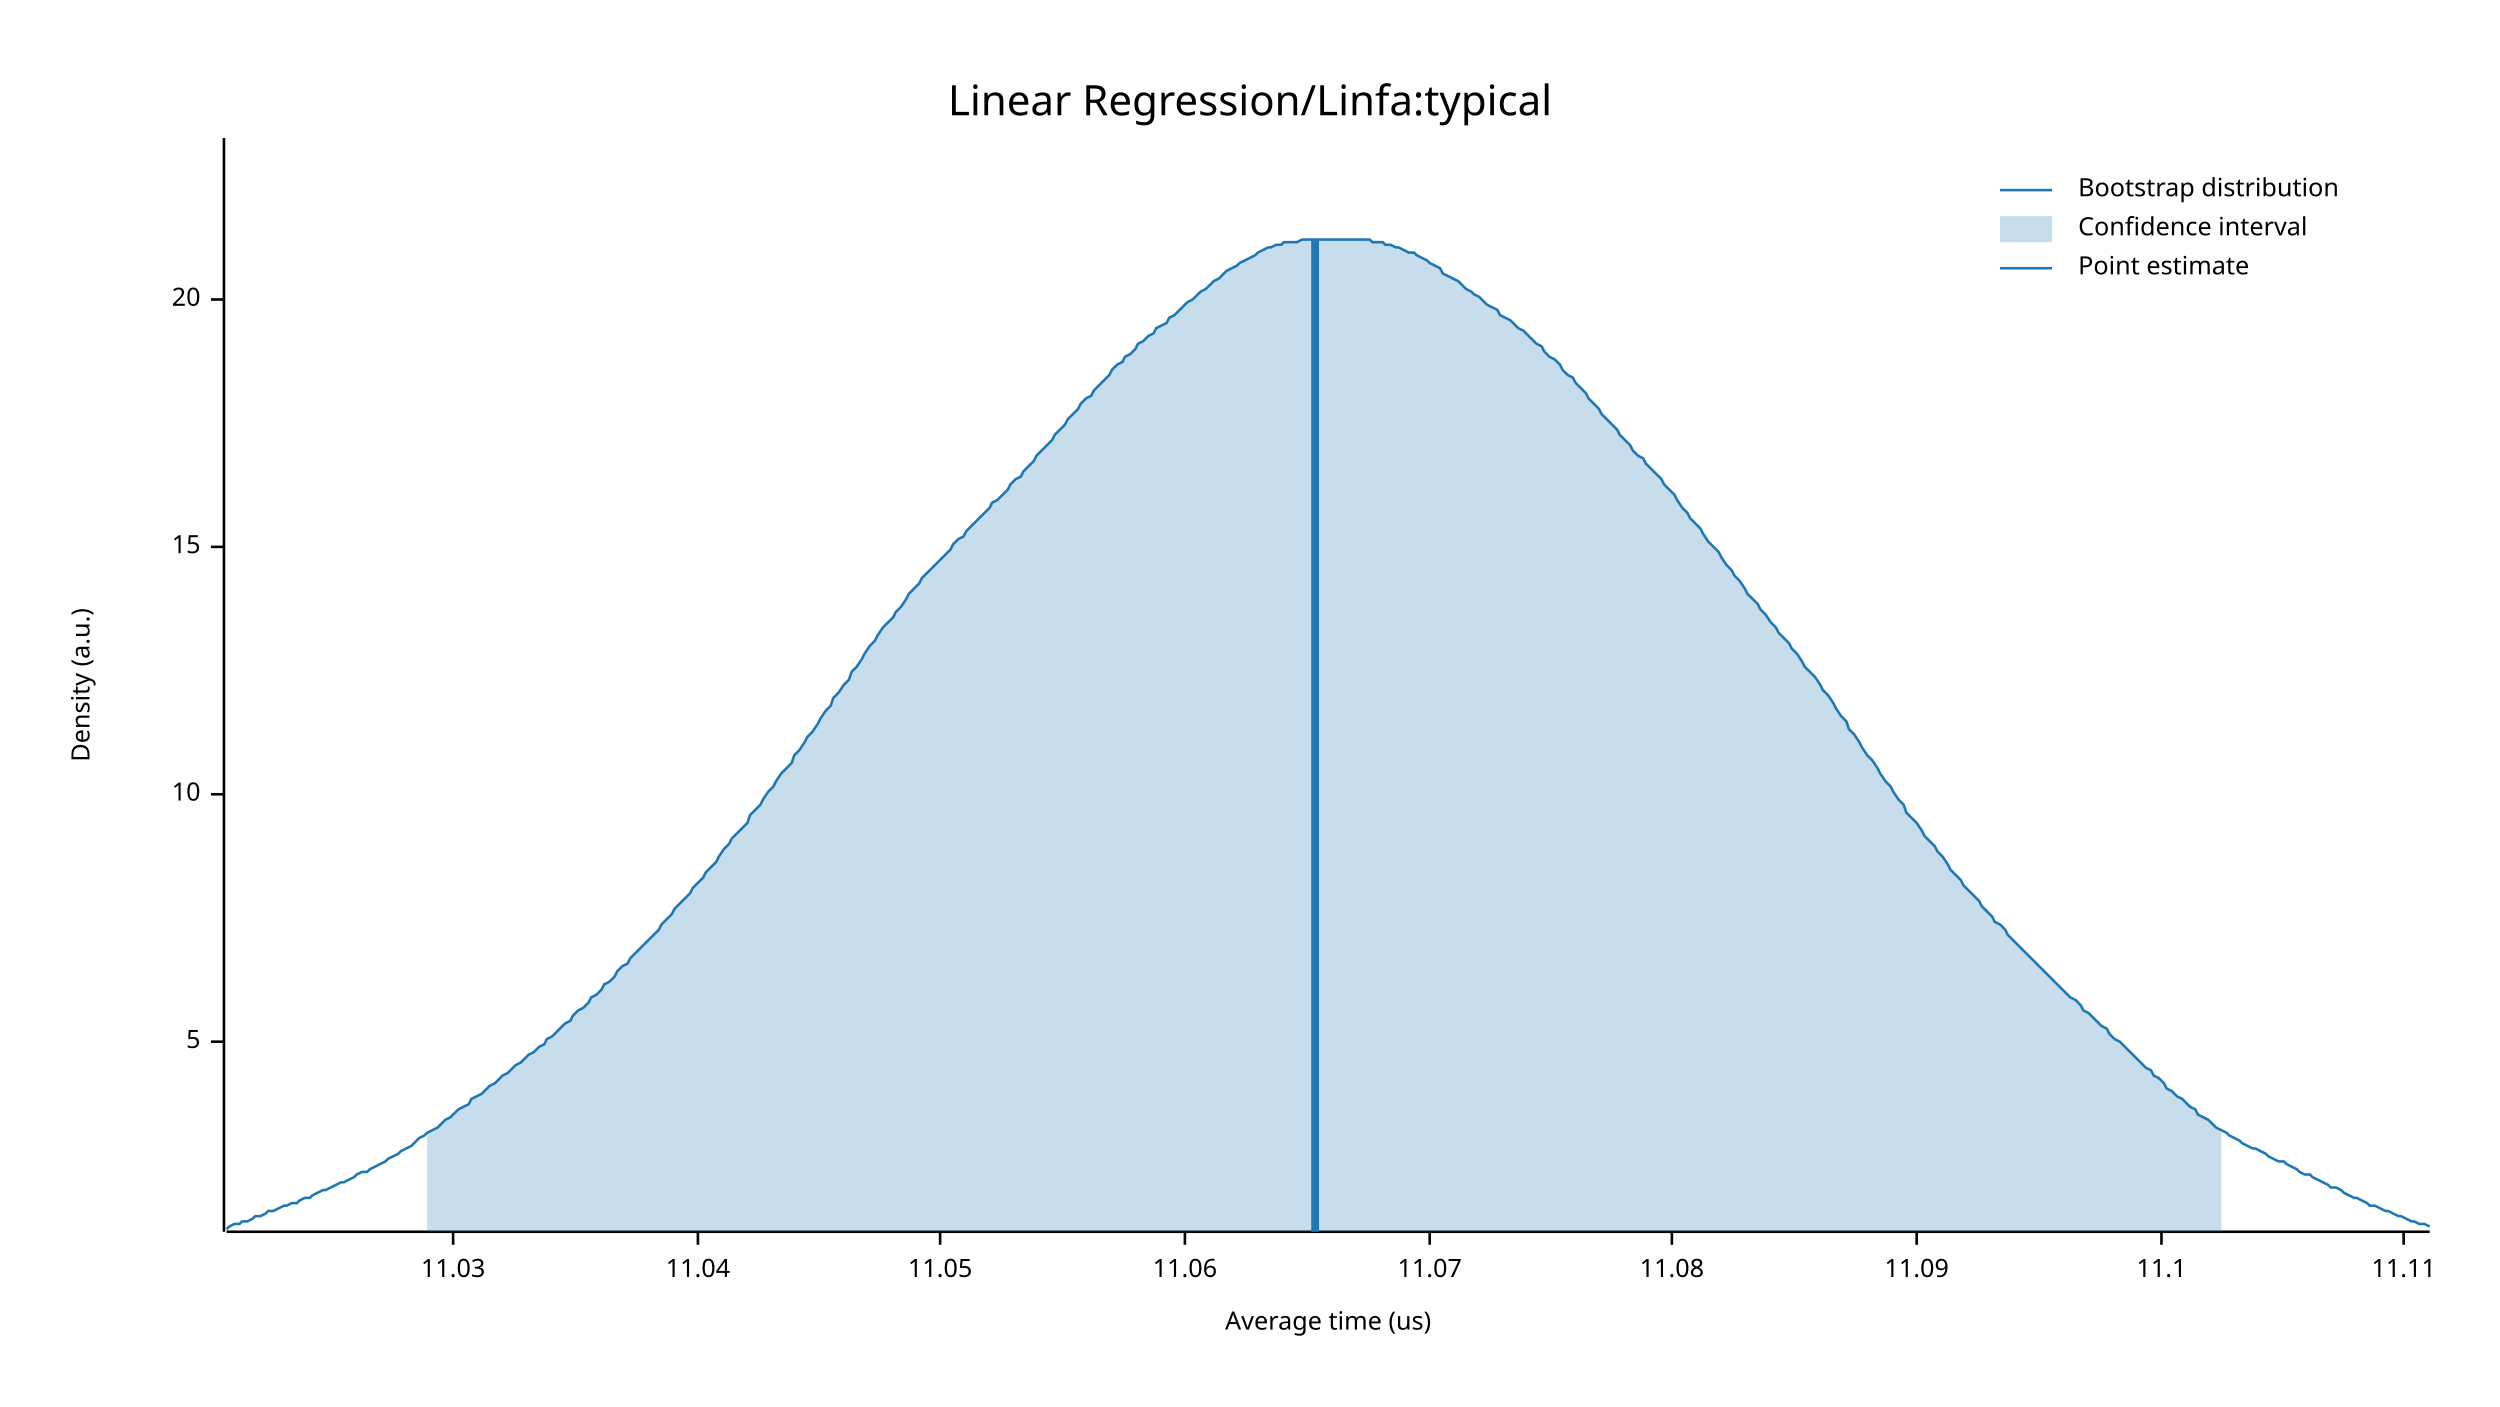
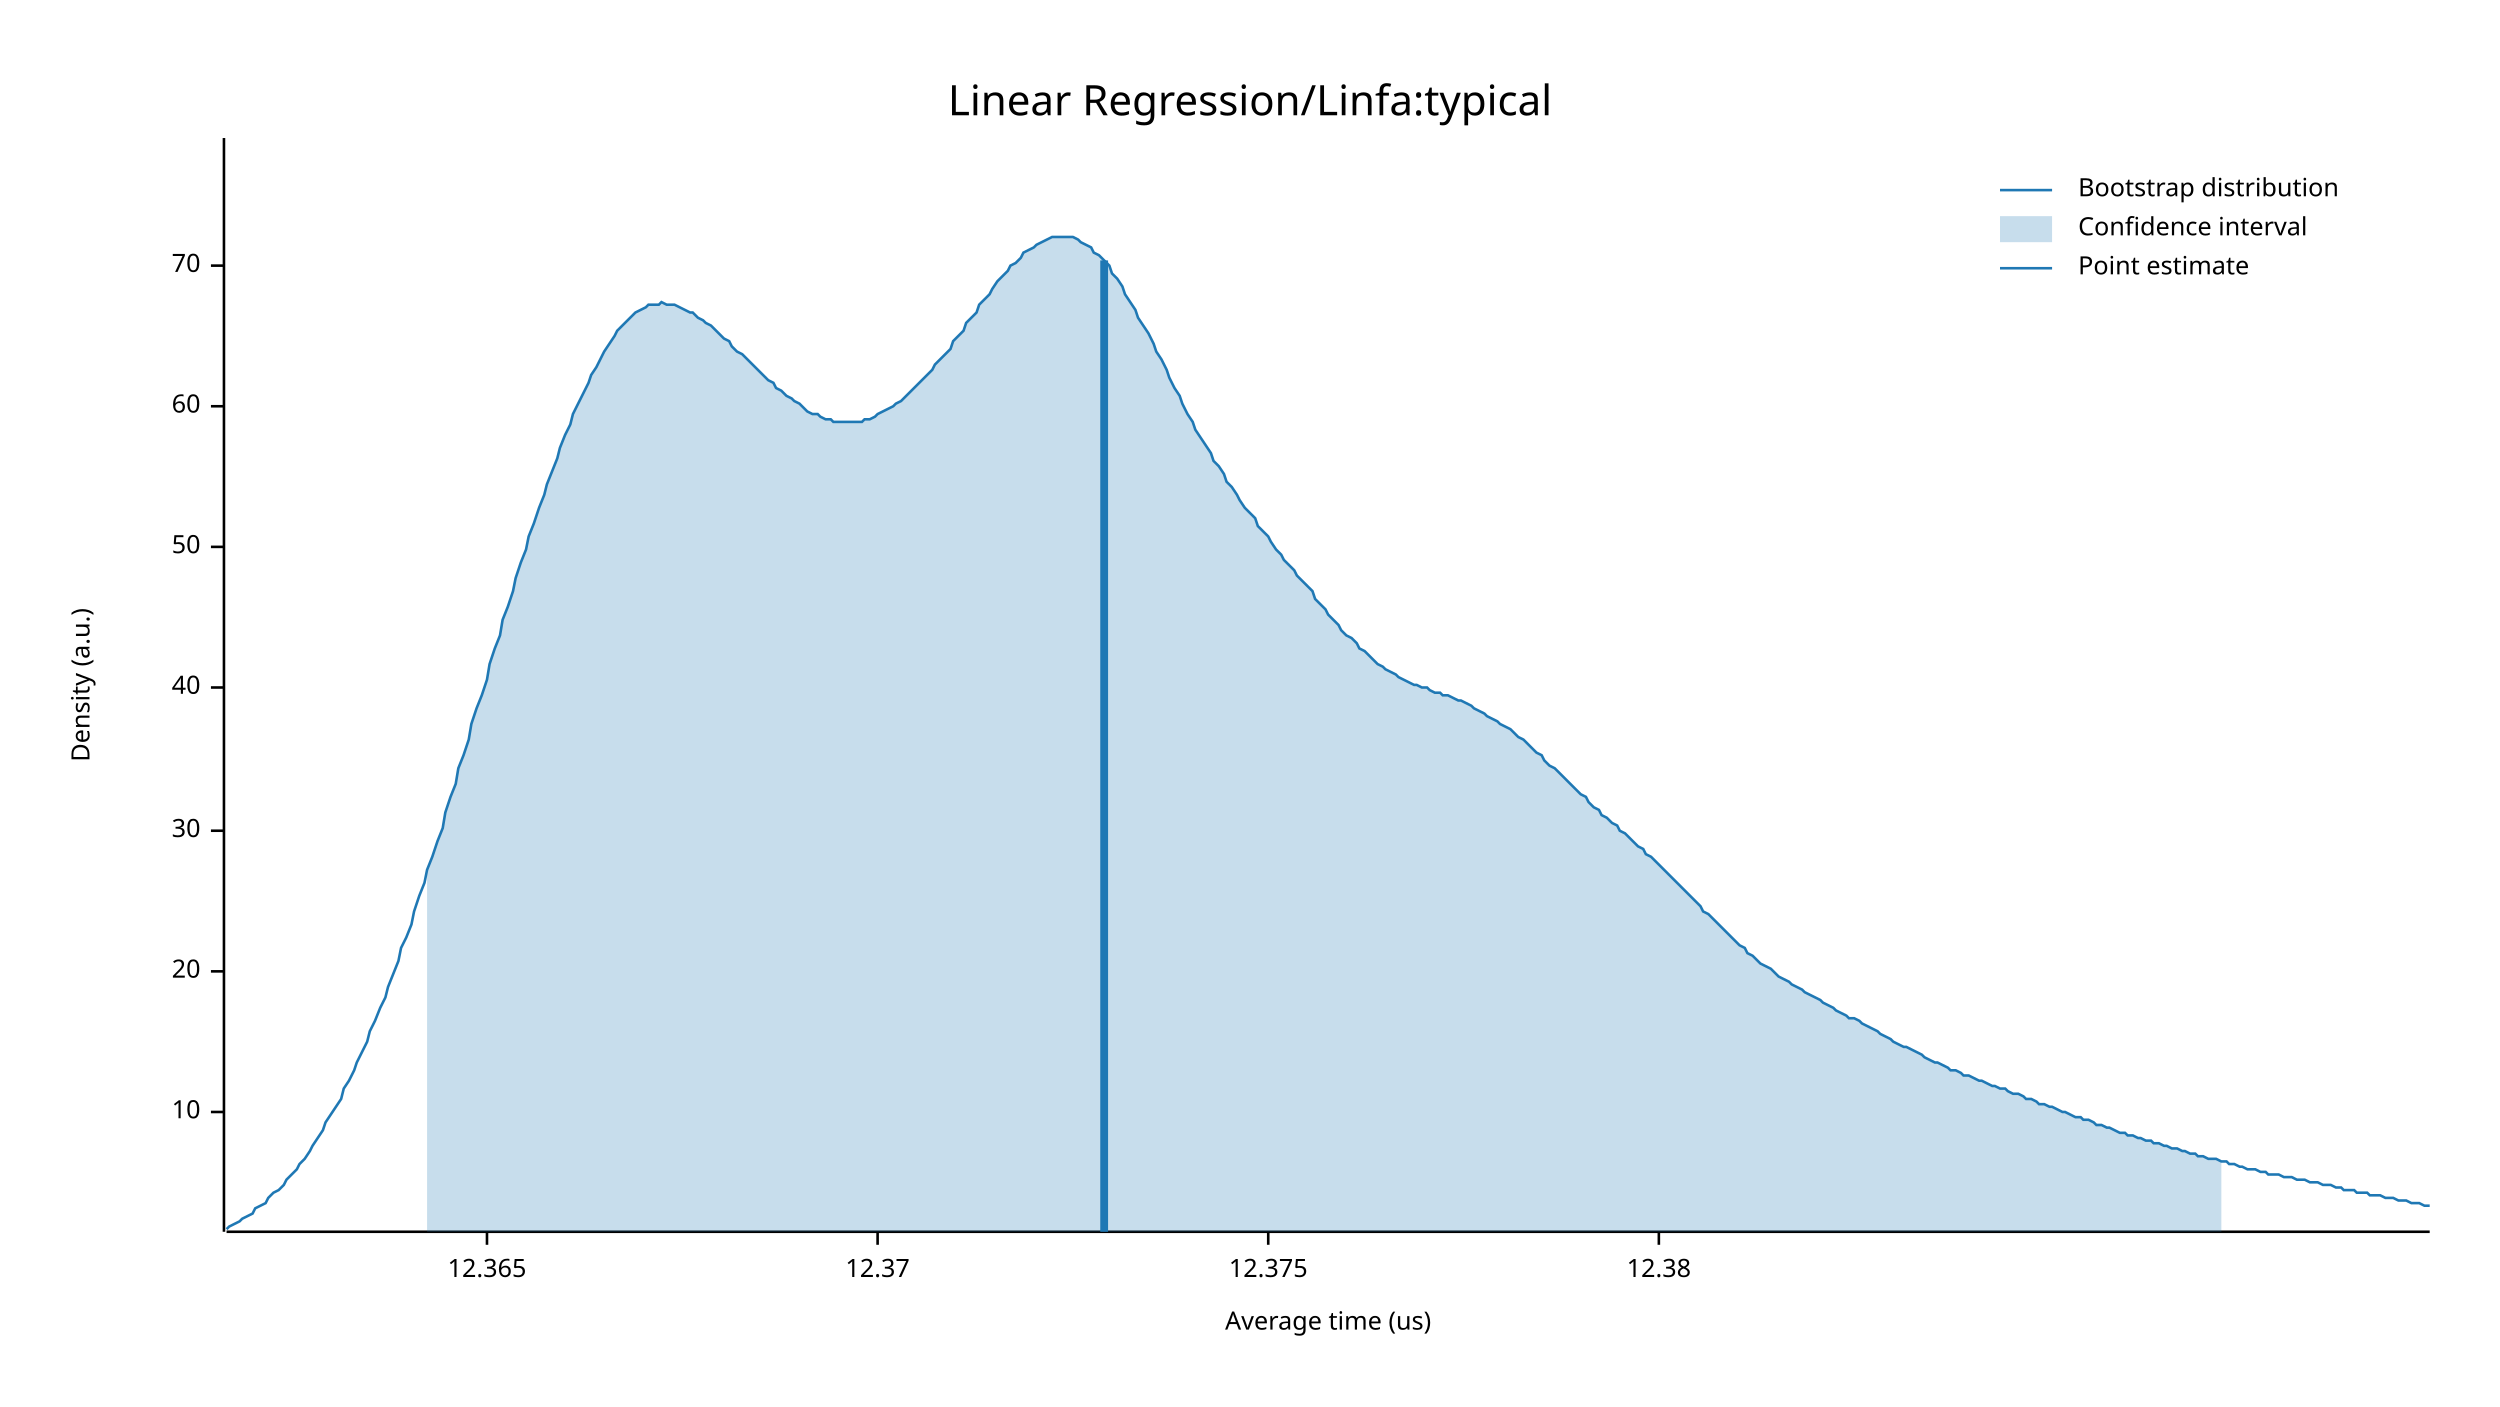
<svg xmlns="http://www.w3.org/2000/svg" width="960" height="540" viewBox="0 0 960 540">
  <text x="480" y="32" dy="0.76em" text-anchor="middle" font-family="sans-serif" font-size="16.129" opacity="1" fill="#000000">
Linear Regression/Linfa:typical
</text>
  <text x="27" y="263" dy="0.76em" text-anchor="middle" font-family="sans-serif" font-size="9.677" opacity="1" fill="#000000" transform="rotate(270, 27, 263)">
Density (a.u.)
</text>
  <text x="510" y="513" dy="-0.5ex" text-anchor="middle" font-family="sans-serif" font-size="9.677" opacity="1" fill="#000000">
Average time (us)
</text>
  <polyline fill="none" opacity="1" stroke="#000000" stroke-width="1" points="86,53 86,473 " />
-   <text x="77" y="400" dy="0.5ex" text-anchor="end" font-family="sans-serif" font-size="9.677" opacity="1" fill="#000000">
- 5
- </text>
-   <polyline fill="none" opacity="1" stroke="#000000" stroke-width="1" points="81,400 86,400 " />
-   <text x="77" y="305" dy="0.5ex" text-anchor="end" font-family="sans-serif" font-size="9.677" opacity="1" fill="#000000">
+   <text x="77" y="427" dy="0.5ex" text-anchor="end" font-family="sans-serif" font-size="9.677" opacity="1" fill="#000000">
10
</text>
-   <polyline fill="none" opacity="1" stroke="#000000" stroke-width="1" points="81,305 86,305 " />
+   <polyline fill="none" opacity="1" stroke="#000000" stroke-width="1" points="81,427 86,427 " />
+   <text x="77" y="373" dy="0.5ex" text-anchor="end" font-family="sans-serif" font-size="9.677" opacity="1" fill="#000000">
+ 20
+ </text>
+   <polyline fill="none" opacity="1" stroke="#000000" stroke-width="1" points="81,373 86,373 " />
+   <text x="77" y="319" dy="0.5ex" text-anchor="end" font-family="sans-serif" font-size="9.677" opacity="1" fill="#000000">
+ 30
+ </text>
+   <polyline fill="none" opacity="1" stroke="#000000" stroke-width="1" points="81,319 86,319 " />
+   <text x="77" y="264" dy="0.5ex" text-anchor="end" font-family="sans-serif" font-size="9.677" opacity="1" fill="#000000">
+ 40
+ </text>
+   <polyline fill="none" opacity="1" stroke="#000000" stroke-width="1" points="81,264 86,264 " />
  <text x="77" y="210" dy="0.5ex" text-anchor="end" font-family="sans-serif" font-size="9.677" opacity="1" fill="#000000">
- 15
+ 50
</text>
  <polyline fill="none" opacity="1" stroke="#000000" stroke-width="1" points="81,210 86,210 " />
-   <text x="77" y="115" dy="0.5ex" text-anchor="end" font-family="sans-serif" font-size="9.677" opacity="1" fill="#000000">
- 20
+   <text x="77" y="156" dy="0.5ex" text-anchor="end" font-family="sans-serif" font-size="9.677" opacity="1" fill="#000000">
+ 60
</text>
-   <polyline fill="none" opacity="1" stroke="#000000" stroke-width="1" points="81,115 86,115 " />
+   <polyline fill="none" opacity="1" stroke="#000000" stroke-width="1" points="81,156 86,156 " />
+   <text x="77" y="102" dy="0.5ex" text-anchor="end" font-family="sans-serif" font-size="9.677" opacity="1" fill="#000000">
+ 70
+ </text>
+   <polyline fill="none" opacity="1" stroke="#000000" stroke-width="1" points="81,102 86,102 " />
  <polyline fill="none" opacity="1" stroke="#000000" stroke-width="1" points="87,473 933,473 " />
-   <text x="174" y="483" dy="0.76em" text-anchor="middle" font-family="sans-serif" font-size="9.677" opacity="1" fill="#000000">
- 11.03
+   <text x="187" y="483" dy="0.76em" text-anchor="middle" font-family="sans-serif" font-size="9.677" opacity="1" fill="#000000">
+ 12.365
</text>
-   <polyline fill="none" opacity="1" stroke="#000000" stroke-width="1" points="174,473 174,478 " />
-   <text x="268" y="483" dy="0.76em" text-anchor="middle" font-family="sans-serif" font-size="9.677" opacity="1" fill="#000000">
- 11.04
+   <polyline fill="none" opacity="1" stroke="#000000" stroke-width="1" points="187,473 187,478 " />
+   <text x="337" y="483" dy="0.76em" text-anchor="middle" font-family="sans-serif" font-size="9.677" opacity="1" fill="#000000">
+ 12.37
</text>
-   <polyline fill="none" opacity="1" stroke="#000000" stroke-width="1" points="268,473 268,478 " />
-   <text x="361" y="483" dy="0.76em" text-anchor="middle" font-family="sans-serif" font-size="9.677" opacity="1" fill="#000000">
- 11.05
+   <polyline fill="none" opacity="1" stroke="#000000" stroke-width="1" points="337,473 337,478 " />
+   <text x="487" y="483" dy="0.76em" text-anchor="middle" font-family="sans-serif" font-size="9.677" opacity="1" fill="#000000">
+ 12.375
</text>
-   <polyline fill="none" opacity="1" stroke="#000000" stroke-width="1" points="361,473 361,478 " />
-   <text x="455" y="483" dy="0.76em" text-anchor="middle" font-family="sans-serif" font-size="9.677" opacity="1" fill="#000000">
- 11.06
+   <polyline fill="none" opacity="1" stroke="#000000" stroke-width="1" points="487,473 487,478 " />
+   <text x="637" y="483" dy="0.76em" text-anchor="middle" font-family="sans-serif" font-size="9.677" opacity="1" fill="#000000">
+ 12.38
</text>
-   <polyline fill="none" opacity="1" stroke="#000000" stroke-width="1" points="455,473 455,478 " />
-   <text x="549" y="483" dy="0.76em" text-anchor="middle" font-family="sans-serif" font-size="9.677" opacity="1" fill="#000000">
- 11.07
- </text>
-   <polyline fill="none" opacity="1" stroke="#000000" stroke-width="1" points="549,473 549,478 " />
-   <text x="642" y="483" dy="0.76em" text-anchor="middle" font-family="sans-serif" font-size="9.677" opacity="1" fill="#000000">
- 11.08
- </text>
-   <polyline fill="none" opacity="1" stroke="#000000" stroke-width="1" points="642,473 642,478 " />
-   <text x="736" y="483" dy="0.76em" text-anchor="middle" font-family="sans-serif" font-size="9.677" opacity="1" fill="#000000">
- 11.09
- </text>
-   <polyline fill="none" opacity="1" stroke="#000000" stroke-width="1" points="736,473 736,478 " />
-   <text x="830" y="483" dy="0.76em" text-anchor="middle" font-family="sans-serif" font-size="9.677" opacity="1" fill="#000000">
- 11.1
- </text>
-   <polyline fill="none" opacity="1" stroke="#000000" stroke-width="1" points="830,473 830,478 " />
-   <text x="923" y="483" dy="0.76em" text-anchor="middle" font-family="sans-serif" font-size="9.677" opacity="1" fill="#000000">
- 11.11
- </text>
-   <polyline fill="none" opacity="1" stroke="#000000" stroke-width="1" points="923,473 923,478 " />
-   <polyline fill="none" opacity="1" stroke="#1F78B4" stroke-width="1" points="87,472 88,471 90,470 92,470 93,469 95,469 97,468 98,467 100,467 102,466 103,465 105,465 107,464 109,463 110,463 112,462 114,462 115,461 117,460 119,460 120,459 122,458 124,457 125,457 127,456 129,455 131,454 132,454 134,453 136,452 137,451 139,450 141,450 142,449 144,448 146,447 148,446 149,445 151,444 153,443 154,442 156,441 158,440 159,439 161,437 163,436 164,435 166,434 168,433 170,431 171,430 173,429 175,427 176,426 178,425 180,424 181,422 183,421 185,420 187,418 188,417 190,416 192,414 193,413 195,412 197,410 198,409 200,408 202,406 203,405 205,404 207,402 209,401 210,399 212,398 214,396 215,395 217,393 219,392 220,390 222,388 224,387 226,385 227,383 229,382 231,380 232,378 234,377 236,375 237,373 239,371 241,370 242,368 244,366 246,364 248,362 249,361 251,359 253,357 254,355 256,353 258,351 259,349 261,347 263,345 265,343 266,341 268,339 270,337 271,335 273,333 275,331 276,329 278,326 280,324 281,322 283,320 285,318 287,316 288,313 290,311 292,309 293,307 295,304 297,302 298,300 300,297 302,295 304,293 305,290 307,288 309,285 310,283 312,281 314,278 315,276 317,273 319,271 320,268 322,266 324,263 326,261 327,258 329,256 331,253 332,251 334,248 336,246 337,244 339,241 341,239 343,237 344,235 346,233 348,230 349,228 351,226 353,224 354,222 356,220 358,218 359,217 361,215 363,213 365,211 366,209 368,207 370,206 371,204 373,202 375,200 376,199 378,197 380,195 381,193 383,192 385,190 387,188 388,186 390,184 392,183 393,181 395,179 397,177 398,175 400,173 402,171 404,169 405,167 407,165 409,163 410,161 412,159 414,157 415,155 417,153 419,152 420,150 422,148 424,146 426,144 427,142 429,140 431,139 432,137 434,136 436,134 437,132 439,131 441,129 443,128 444,126 446,125 448,124 449,122 451,121 453,119 454,118 456,116 458,115 459,114 461,112 463,111 465,109 466,108 468,107 470,105 471,104 473,103 475,102 476,101 478,100 480,99 482,98 483,97 485,96 487,95 488,95 490,94 492,94 493,93 495,93 497,93 498,93 500,92 502,92 504,92 505,92 507,92 509,92 510,92 512,92 514,92 515,92 517,92 519,92 521,92 522,92 524,92 526,92 527,93 529,93 531,93 532,94 534,94 536,95 537,95 539,96 541,97 543,97 544,98 546,99 548,100 549,101 551,102 553,103 554,105 556,106 558,107 560,108 561,109 563,111 565,112 566,113 568,114 570,116 571,117 573,118 575,119 576,121 578,122 580,123 582,125 583,126 585,127 587,129 588,130 590,132 592,133 593,135 595,137 597,138 599,140 600,142 602,144 604,145 605,147 607,149 609,151 610,153 612,155 614,157 615,159 617,161 619,163 621,165 622,167 624,169 626,171 627,173 629,175 631,176 632,178 634,180 636,182 638,184 639,186 641,188 643,190 644,192 646,195 648,197 649,199 651,201 653,203 654,205 656,208 658,210 660,212 661,214 663,217 665,219 666,221 668,223 670,226 671,228 673,230 675,232 676,234 678,236 680,239 682,241 683,243 685,245 687,247 688,249 690,251 692,254 693,256 695,258 697,260 699,263 700,265 702,267 704,270 705,272 707,275 709,277 710,280 712,282 714,285 715,287 717,290 719,292 721,295 722,297 724,300 726,302 727,304 729,307 731,309 732,312 734,314 736,316 738,319 739,321 741,323 743,325 744,327 746,329 748,332 749,334 751,336 753,338 754,340 756,342 758,344 760,346 761,348 763,350 765,352 766,354 768,355 770,357 771,359 773,361 775,363 777,365 778,366 780,368 782,370 783,371 785,373 787,375 788,376 790,378 792,380 793,381 795,383 797,384 799,386 800,388 802,389 804,391 805,392 807,394 809,395 810,397 812,399 814,400 816,402 817,403 819,405 821,407 822,408 824,410 826,411 827,413 829,414 831,416 832,418 834,419 836,421 838,422 839,423 841,425 843,426 844,428 846,429 848,430 849,431 851,433 853,434 855,435 856,436 858,437 860,438 861,439 863,440 865,441 866,441 868,442 870,443 871,444 873,445 875,446 877,446 878,447 880,448 882,449 883,450 885,451 887,451 888,452 890,453 892,454 894,455 895,456 897,456 899,457 900,458 902,459 904,460 905,460 907,461 909,462 910,463 912,463 914,464 916,465 917,465 919,466 921,467 922,467 924,468 926,469 927,469 929,470 931,470 933,471 " />
-   <polygon opacity="0.25" fill="#1F78B4" points="164,435 166,434 168,433 170,431 171,430 173,429 175,427 176,426 178,425 180,424 181,422 183,421 185,420 187,418 188,417 190,416 192,414 193,413 195,412 197,410 198,409 200,408 202,406 203,405 205,404 207,402 209,401 210,399 212,398 214,396 215,395 217,393 219,392 220,390 222,388 224,387 226,385 227,383 229,382 231,380 232,378 234,377 236,375 237,373 239,371 241,370 242,368 244,366 246,364 248,362 249,361 251,359 253,357 254,355 256,353 258,351 259,349 261,347 263,345 265,343 266,341 268,339 270,337 271,335 273,333 275,331 276,329 278,326 280,324 281,322 283,320 285,318 287,316 288,313 290,311 292,309 293,307 295,304 297,302 298,300 300,297 302,295 304,293 305,290 307,288 309,285 310,283 312,281 314,278 315,276 317,273 319,271 320,268 322,266 324,263 326,261 327,258 329,256 331,253 332,251 334,248 336,246 337,244 339,241 341,239 343,237 344,235 346,233 348,230 349,228 351,226 353,224 354,222 356,220 358,218 359,217 361,215 363,213 365,211 366,209 368,207 370,206 371,204 373,202 375,200 376,199 378,197 380,195 381,193 383,192 385,190 387,188 388,186 390,184 392,183 393,181 395,179 397,177 398,175 400,173 402,171 404,169 405,167 407,165 409,163 410,161 412,159 414,157 415,155 417,153 419,152 420,150 422,148 424,146 426,144 427,142 429,140 431,139 432,137 434,136 436,134 437,132 439,131 441,129 443,128 444,126 446,125 448,124 449,122 451,121 453,119 454,118 456,116 458,115 459,114 461,112 463,111 465,109 466,108 468,107 470,105 471,104 473,103 475,102 476,101 478,100 480,99 482,98 483,97 485,96 487,95 488,95 490,94 492,94 493,93 495,93 497,93 498,93 500,92 502,92 504,92 505,92 507,92 509,92 510,92 512,92 514,92 515,92 517,92 519,92 521,92 522,92 524,92 526,92 527,93 529,93 531,93 532,94 534,94 536,95 537,95 539,96 541,97 543,97 544,98 546,99 548,100 549,101 551,102 553,103 554,105 556,106 558,107 560,108 561,109 563,111 565,112 566,113 568,114 570,116 571,117 573,118 575,119 576,121 578,122 580,123 582,125 583,126 585,127 587,129 588,130 590,132 592,133 593,135 595,137 597,138 599,140 600,142 602,144 604,145 605,147 607,149 609,151 610,153 612,155 614,157 615,159 617,161 619,163 621,165 622,167 624,169 626,171 627,173 629,175 631,176 632,178 634,180 636,182 638,184 639,186 641,188 643,190 644,192 646,195 648,197 649,199 651,201 653,203 654,205 656,208 658,210 660,212 661,214 663,217 665,219 666,221 668,223 670,226 671,228 673,230 675,232 676,234 678,236 680,239 682,241 683,243 685,245 687,247 688,249 690,251 692,254 693,256 695,258 697,260 699,263 700,265 702,267 704,270 705,272 707,275 709,277 710,280 712,282 714,285 715,287 717,290 719,292 721,295 722,297 724,300 726,302 727,304 729,307 731,309 732,312 734,314 736,316 738,319 739,321 741,323 743,325 744,327 746,329 748,332 749,334 751,336 753,338 754,340 756,342 758,344 760,346 761,348 763,350 765,352 766,354 768,355 770,357 771,359 773,361 775,363 777,365 778,366 780,368 782,370 783,371 785,373 787,375 788,376 790,378 792,380 793,381 795,383 797,384 799,386 800,388 802,389 804,391 805,392 807,394 809,395 810,397 812,399 814,400 816,402 817,403 819,405 821,407 822,408 824,410 826,411 827,413 829,414 831,416 832,418 834,419 836,421 838,422 839,423 841,425 843,426 844,428 846,429 848,430 849,431 851,433 853,434 853,473 164,473 " />
-   <polyline fill="none" opacity="1" stroke="#1F78B4" stroke-width="3" points="505,473 505,92 " />
+   <polyline fill="none" opacity="1" stroke="#000000" stroke-width="1" points="637,473 637,478 " />
+   <polyline fill="none" opacity="1" stroke="#1F78B4" stroke-width="1" points="87,472 88,471 90,470 92,469 93,468 95,467 97,466 98,464 100,463 102,462 103,460 105,458 107,457 109,455 110,453 112,451 114,449 115,447 117,445 119,442 120,440 122,437 124,434 125,431 127,428 129,425 131,422 132,418 134,415 136,411 137,408 139,404 141,400 142,396 144,392 146,387 148,383 149,379 151,374 153,369 154,364 156,360 158,355 159,350 161,344 163,339 164,334 166,329 168,323 170,318 171,312 173,306 175,301 176,295 178,290 180,284 181,278 183,272 185,267 187,261 188,255 190,249 192,244 193,238 195,233 197,227 198,222 200,216 202,211 203,206 205,201 207,195 209,190 210,186 212,181 214,176 215,172 217,167 219,163 220,159 222,155 224,151 226,147 227,144 229,141 231,137 232,135 234,132 236,129 237,127 239,125 241,123 242,122 244,120 246,119 248,118 249,117 251,117 253,117 254,116 256,117 258,117 259,117 261,118 263,119 265,120 266,120 268,122 270,123 271,124 273,125 275,127 276,128 278,130 280,131 281,133 283,135 285,136 287,138 288,139 290,141 292,143 293,144 295,146 297,147 298,149 300,150 302,152 304,153 305,154 307,155 309,157 310,158 312,159 314,159 315,160 317,161 319,161 320,162 322,162 324,162 326,162 327,162 329,162 331,162 332,161 334,161 336,160 337,159 339,158 341,157 343,156 344,155 346,154 348,152 349,151 351,149 353,147 354,146 356,144 358,142 359,140 361,138 363,136 365,134 366,131 368,129 370,127 371,124 373,122 375,120 376,117 378,115 380,113 381,111 383,108 385,106 387,104 388,102 390,101 392,99 393,97 395,96 397,95 398,94 400,93 402,92 404,91 405,91 407,91 409,91 410,91 412,91 414,92 415,93 417,94 419,95 420,97 422,98 424,100 426,102 427,105 429,107 431,110 432,113 434,116 436,119 437,122 439,125 441,128 443,132 444,135 446,138 448,142 449,145 451,149 453,152 454,155 456,159 458,162 459,165 461,168 463,171 465,174 466,177 468,179 470,182 471,185 473,187 475,190 476,192 478,195 480,197 482,199 483,202 485,204 487,206 488,208 490,211 492,213 493,215 495,217 497,219 498,221 500,223 502,225 504,227 505,230 507,232 509,234 510,236 512,238 514,240 515,242 517,244 519,245 521,247 522,249 524,250 526,252 527,253 529,255 531,256 532,257 534,258 536,259 537,260 539,261 541,262 543,263 544,263 546,264 548,264 549,265 551,266 553,266 554,267 556,267 558,268 560,269 561,269 563,270 565,271 566,272 568,273 570,274 571,275 573,276 575,277 576,278 578,279 580,280 582,282 583,283 585,284 587,286 588,287 590,289 592,290 593,292 595,294 597,295 599,297 600,298 602,300 604,302 605,303 607,305 609,306 610,308 612,310 614,311 615,313 617,314 619,316 621,317 622,319 624,320 626,322 627,323 629,325 631,326 632,328 634,329 636,331 638,333 639,334 641,336 643,338 644,339 646,341 648,343 649,344 651,346 653,348 654,350 656,351 658,353 660,355 661,356 663,358 665,360 666,361 668,363 670,364 671,366 673,367 675,369 676,370 678,371 680,372 682,374 683,375 685,376 687,377 688,378 690,379 692,380 693,381 695,382 697,383 699,384 700,385 702,386 704,387 705,388 707,389 709,390 710,391 712,391 714,392 715,393 717,394 719,395 721,396 722,397 724,398 726,399 727,400 729,401 731,402 732,402 734,403 736,404 738,405 739,406 741,407 743,408 744,408 746,409 748,410 749,411 751,411 753,412 754,413 756,413 758,414 760,415 761,415 763,416 765,417 766,417 768,418 770,418 771,419 773,420 775,420 777,421 778,422 780,422 782,423 783,424 785,424 787,425 788,425 790,426 792,427 793,427 795,428 797,429 799,429 800,430 802,430 804,431 805,432 807,432 809,433 810,433 812,434 814,435 816,435 817,436 819,436 821,437 822,437 824,438 826,438 827,439 829,439 831,440 832,440 834,441 836,441 838,442 839,442 841,443 843,443 844,444 846,444 848,445 849,445 851,445 853,446 855,446 856,447 858,447 860,448 861,448 863,449 865,449 866,449 868,450 870,450 871,451 873,451 875,451 877,452 878,452 880,452 882,453 883,453 885,453 887,454 888,454 890,454 892,455 894,455 895,455 897,456 899,456 900,457 902,457 904,457 905,458 907,458 909,458 910,459 912,459 914,459 916,460 917,460 919,460 921,461 922,461 924,461 926,462 927,462 929,462 931,463 933,463 " />
+   <polygon opacity="0.25" fill="#1F78B4" points="164,334 166,329 168,323 170,318 171,312 173,306 175,301 176,295 178,290 180,284 181,278 183,272 185,267 187,261 188,255 190,249 192,244 193,238 195,233 197,227 198,222 200,216 202,211 203,206 205,201 207,195 209,190 210,186 212,181 214,176 215,172 217,167 219,163 220,159 222,155 224,151 226,147 227,144 229,141 231,137 232,135 234,132 236,129 237,127 239,125 241,123 242,122 244,120 246,119 248,118 249,117 251,117 253,117 254,116 256,117 258,117 259,117 261,118 263,119 265,120 266,120 268,122 270,123 271,124 273,125 275,127 276,128 278,130 280,131 281,133 283,135 285,136 287,138 288,139 290,141 292,143 293,144 295,146 297,147 298,149 300,150 302,152 304,153 305,154 307,155 309,157 310,158 312,159 314,159 315,160 317,161 319,161 320,162 322,162 324,162 326,162 327,162 329,162 331,162 332,161 334,161 336,160 337,159 339,158 341,157 343,156 344,155 346,154 348,152 349,151 351,149 353,147 354,146 356,144 358,142 359,140 361,138 363,136 365,134 366,131 368,129 370,127 371,124 373,122 375,120 376,117 378,115 380,113 381,111 383,108 385,106 387,104 388,102 390,101 392,99 393,97 395,96 397,95 398,94 400,93 402,92 404,91 405,91 407,91 409,91 410,91 412,91 414,92 415,93 417,94 419,95 420,97 422,98 424,100 426,102 427,105 429,107 431,110 432,113 434,116 436,119 437,122 439,125 441,128 443,132 444,135 446,138 448,142 449,145 451,149 453,152 454,155 456,159 458,162 459,165 461,168 463,171 465,174 466,177 468,179 470,182 471,185 473,187 475,190 476,192 478,195 480,197 482,199 483,202 485,204 487,206 488,208 490,211 492,213 493,215 495,217 497,219 498,221 500,223 502,225 504,227 505,230 507,232 509,234 510,236 512,238 514,240 515,242 517,244 519,245 521,247 522,249 524,250 526,252 527,253 529,255 531,256 532,257 534,258 536,259 537,260 539,261 541,262 543,263 544,263 546,264 548,264 549,265 551,266 553,266 554,267 556,267 558,268 560,269 561,269 563,270 565,271 566,272 568,273 570,274 571,275 573,276 575,277 576,278 578,279 580,280 582,282 583,283 585,284 587,286 588,287 590,289 592,290 593,292 595,294 597,295 599,297 600,298 602,300 604,302 605,303 607,305 609,306 610,308 612,310 614,311 615,313 617,314 619,316 621,317 622,319 624,320 626,322 627,323 629,325 631,326 632,328 634,329 636,331 638,333 639,334 641,336 643,338 644,339 646,341 648,343 649,344 651,346 653,348 654,350 656,351 658,353 660,355 661,356 663,358 665,360 666,361 668,363 670,364 671,366 673,367 675,369 676,370 678,371 680,372 682,374 683,375 685,376 687,377 688,378 690,379 692,380 693,381 695,382 697,383 699,384 700,385 702,386 704,387 705,388 707,389 709,390 710,391 712,391 714,392 715,393 717,394 719,395 721,396 722,397 724,398 726,399 727,400 729,401 731,402 732,402 734,403 736,404 738,405 739,406 741,407 743,408 744,408 746,409 748,410 749,411 751,411 753,412 754,413 756,413 758,414 760,415 761,415 763,416 765,417 766,417 768,418 770,418 771,419 773,420 775,420 777,421 778,422 780,422 782,423 783,424 785,424 787,425 788,425 790,426 792,427 793,427 795,428 797,429 799,429 800,430 802,430 804,431 805,432 807,432 809,433 810,433 812,434 814,435 816,435 817,436 819,436 821,437 822,437 824,438 826,438 827,439 829,439 831,440 832,440 834,441 836,441 838,442 839,442 841,443 843,443 844,444 846,444 848,445 849,445 851,445 853,446 853,473 164,473 " />
+   <polyline fill="none" opacity="1" stroke="#1F78B4" stroke-width="3" points="424,473 424,100 " />
  <text x="798" y="68" dy="0.76em" text-anchor="start" font-family="sans-serif" font-size="9.677" opacity="1" fill="#000000">
Bootstrap distribution
</text>
  <text x="798" y="83" dy="0.76em" text-anchor="start" font-family="sans-serif" font-size="9.677" opacity="1" fill="#000000">
Confidence interval
</text>
  <text x="798" y="98" dy="0.76em" text-anchor="start" font-family="sans-serif" font-size="9.677" opacity="1" fill="#000000">
Point estimate
</text>
  <polyline fill="none" opacity="1" stroke="#1F78B4" stroke-width="1" points="768,73 788,73 " />
  <rect x="768" y="83" width="20" height="10" opacity="0.25" fill="#1F78B4" stroke="none" />
  <polyline fill="none" opacity="1" stroke="#1F78B4" stroke-width="1" points="768,103 788,103 " />
</svg>
